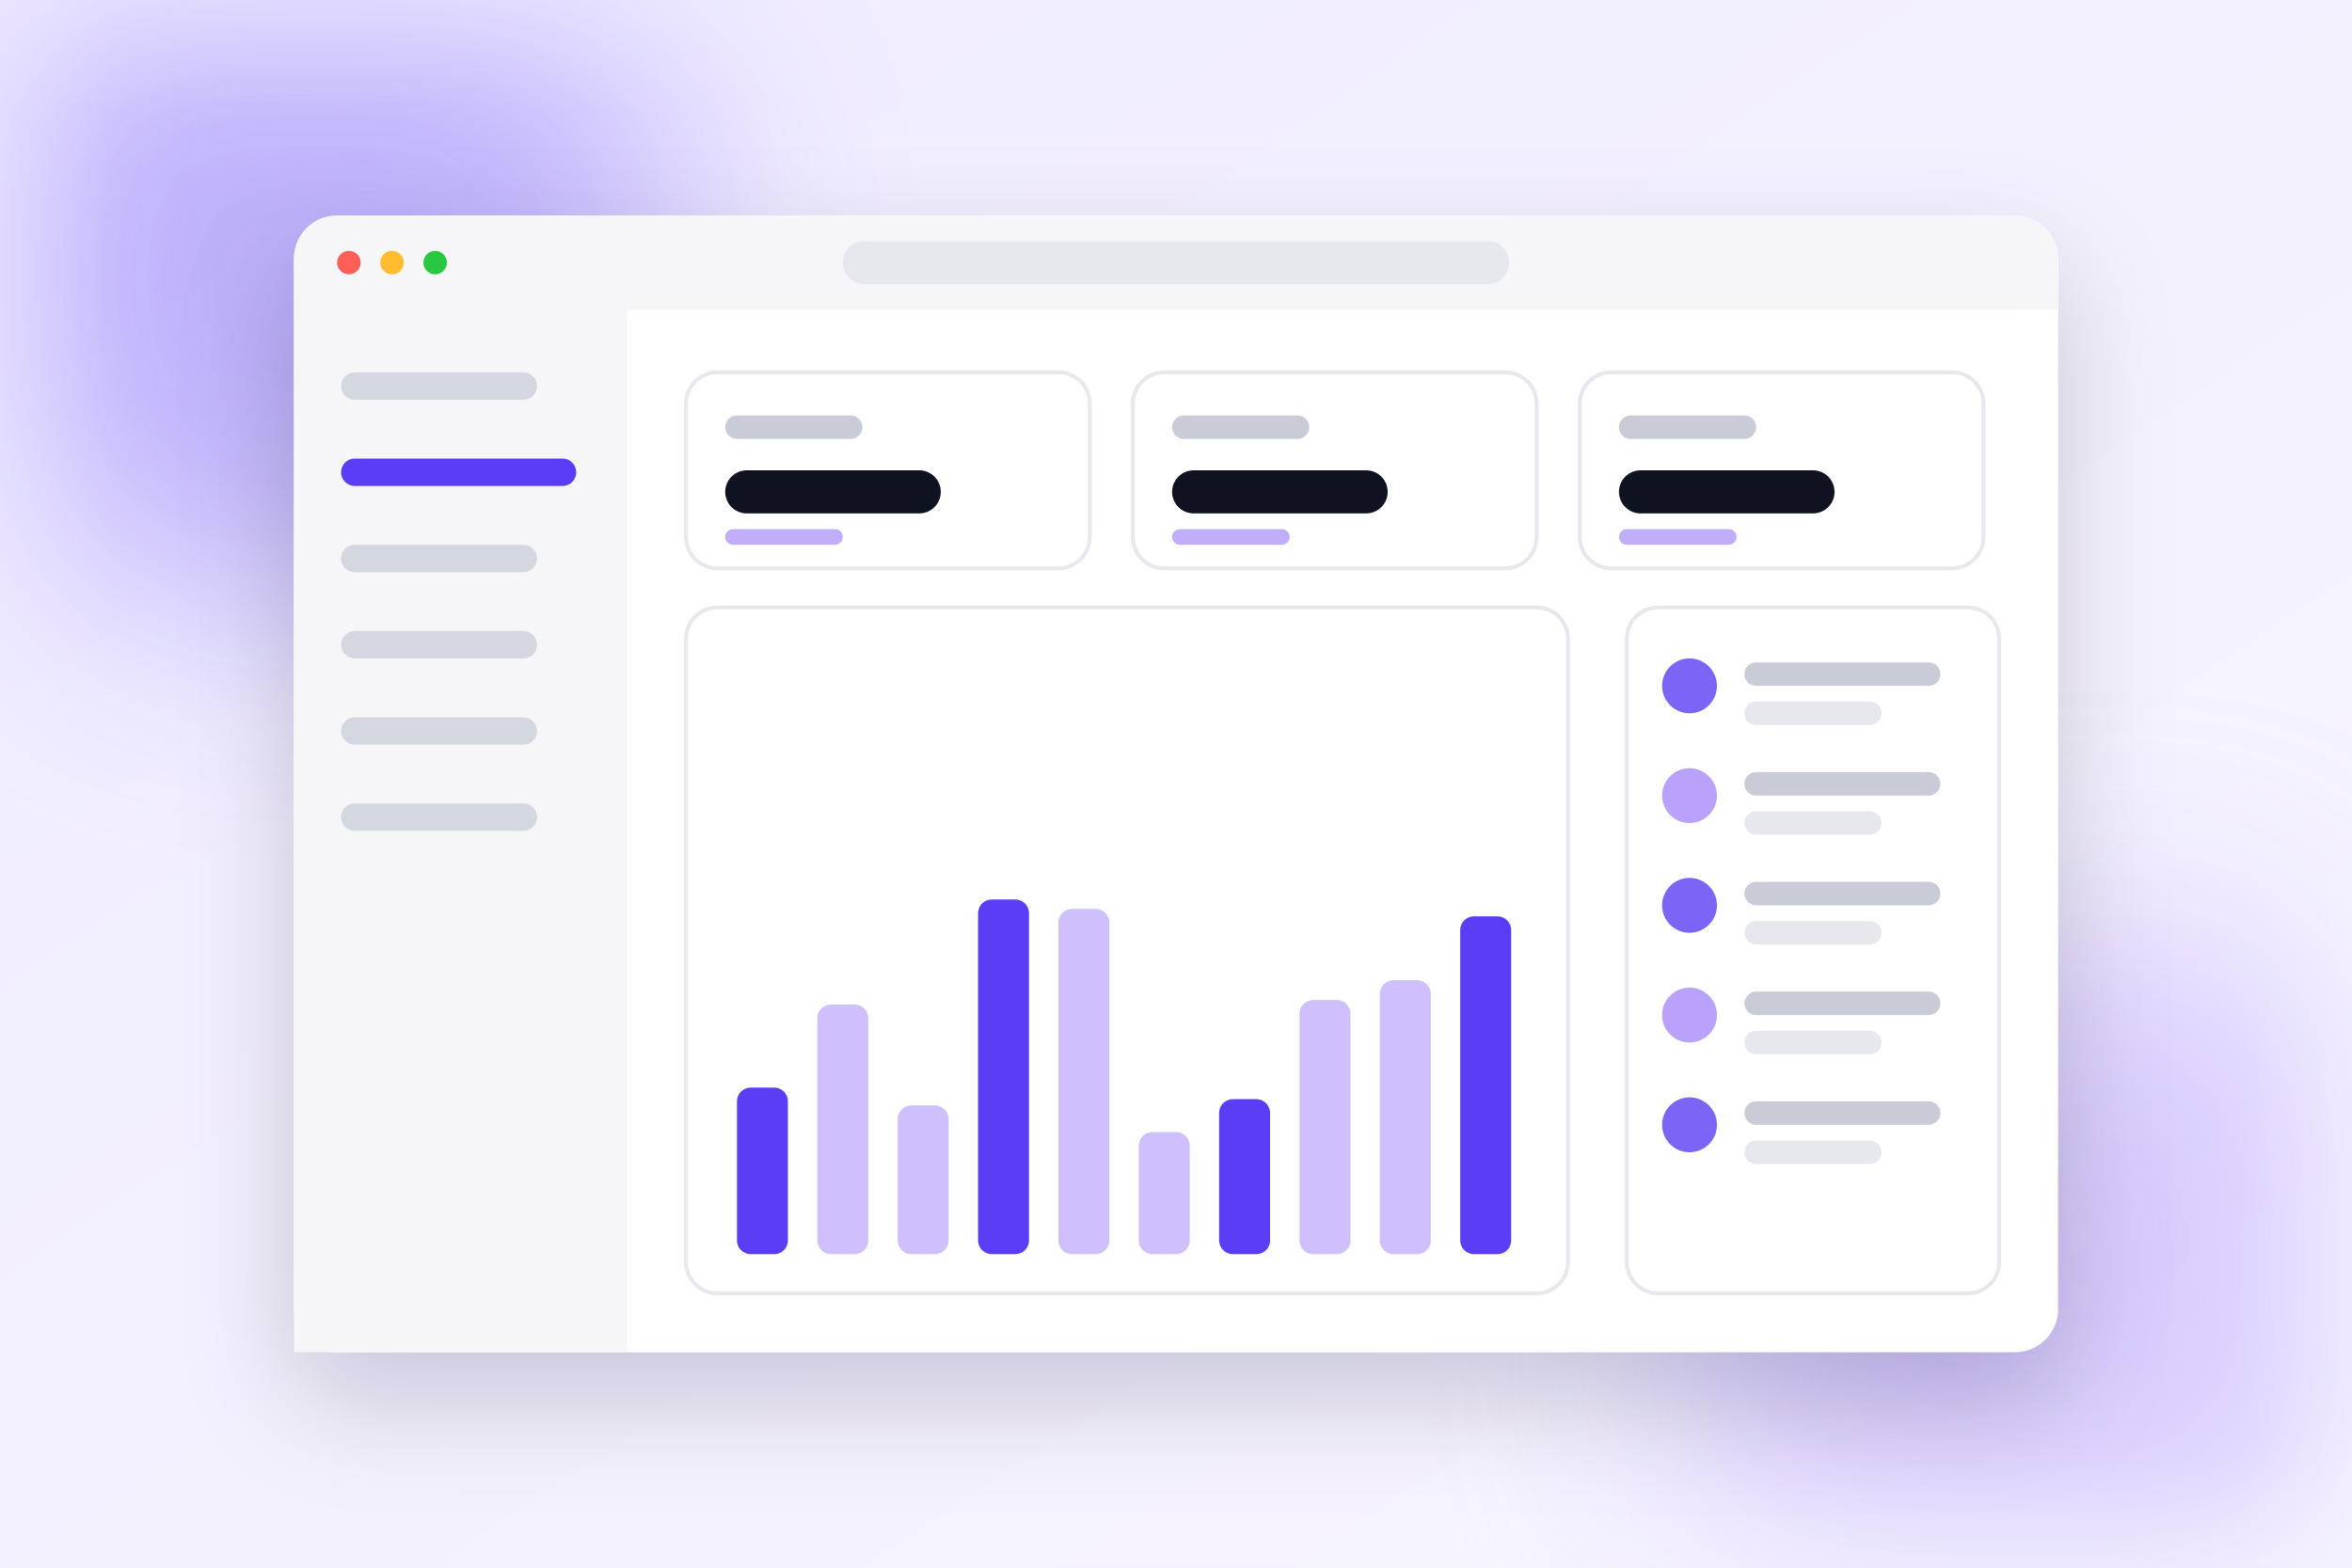
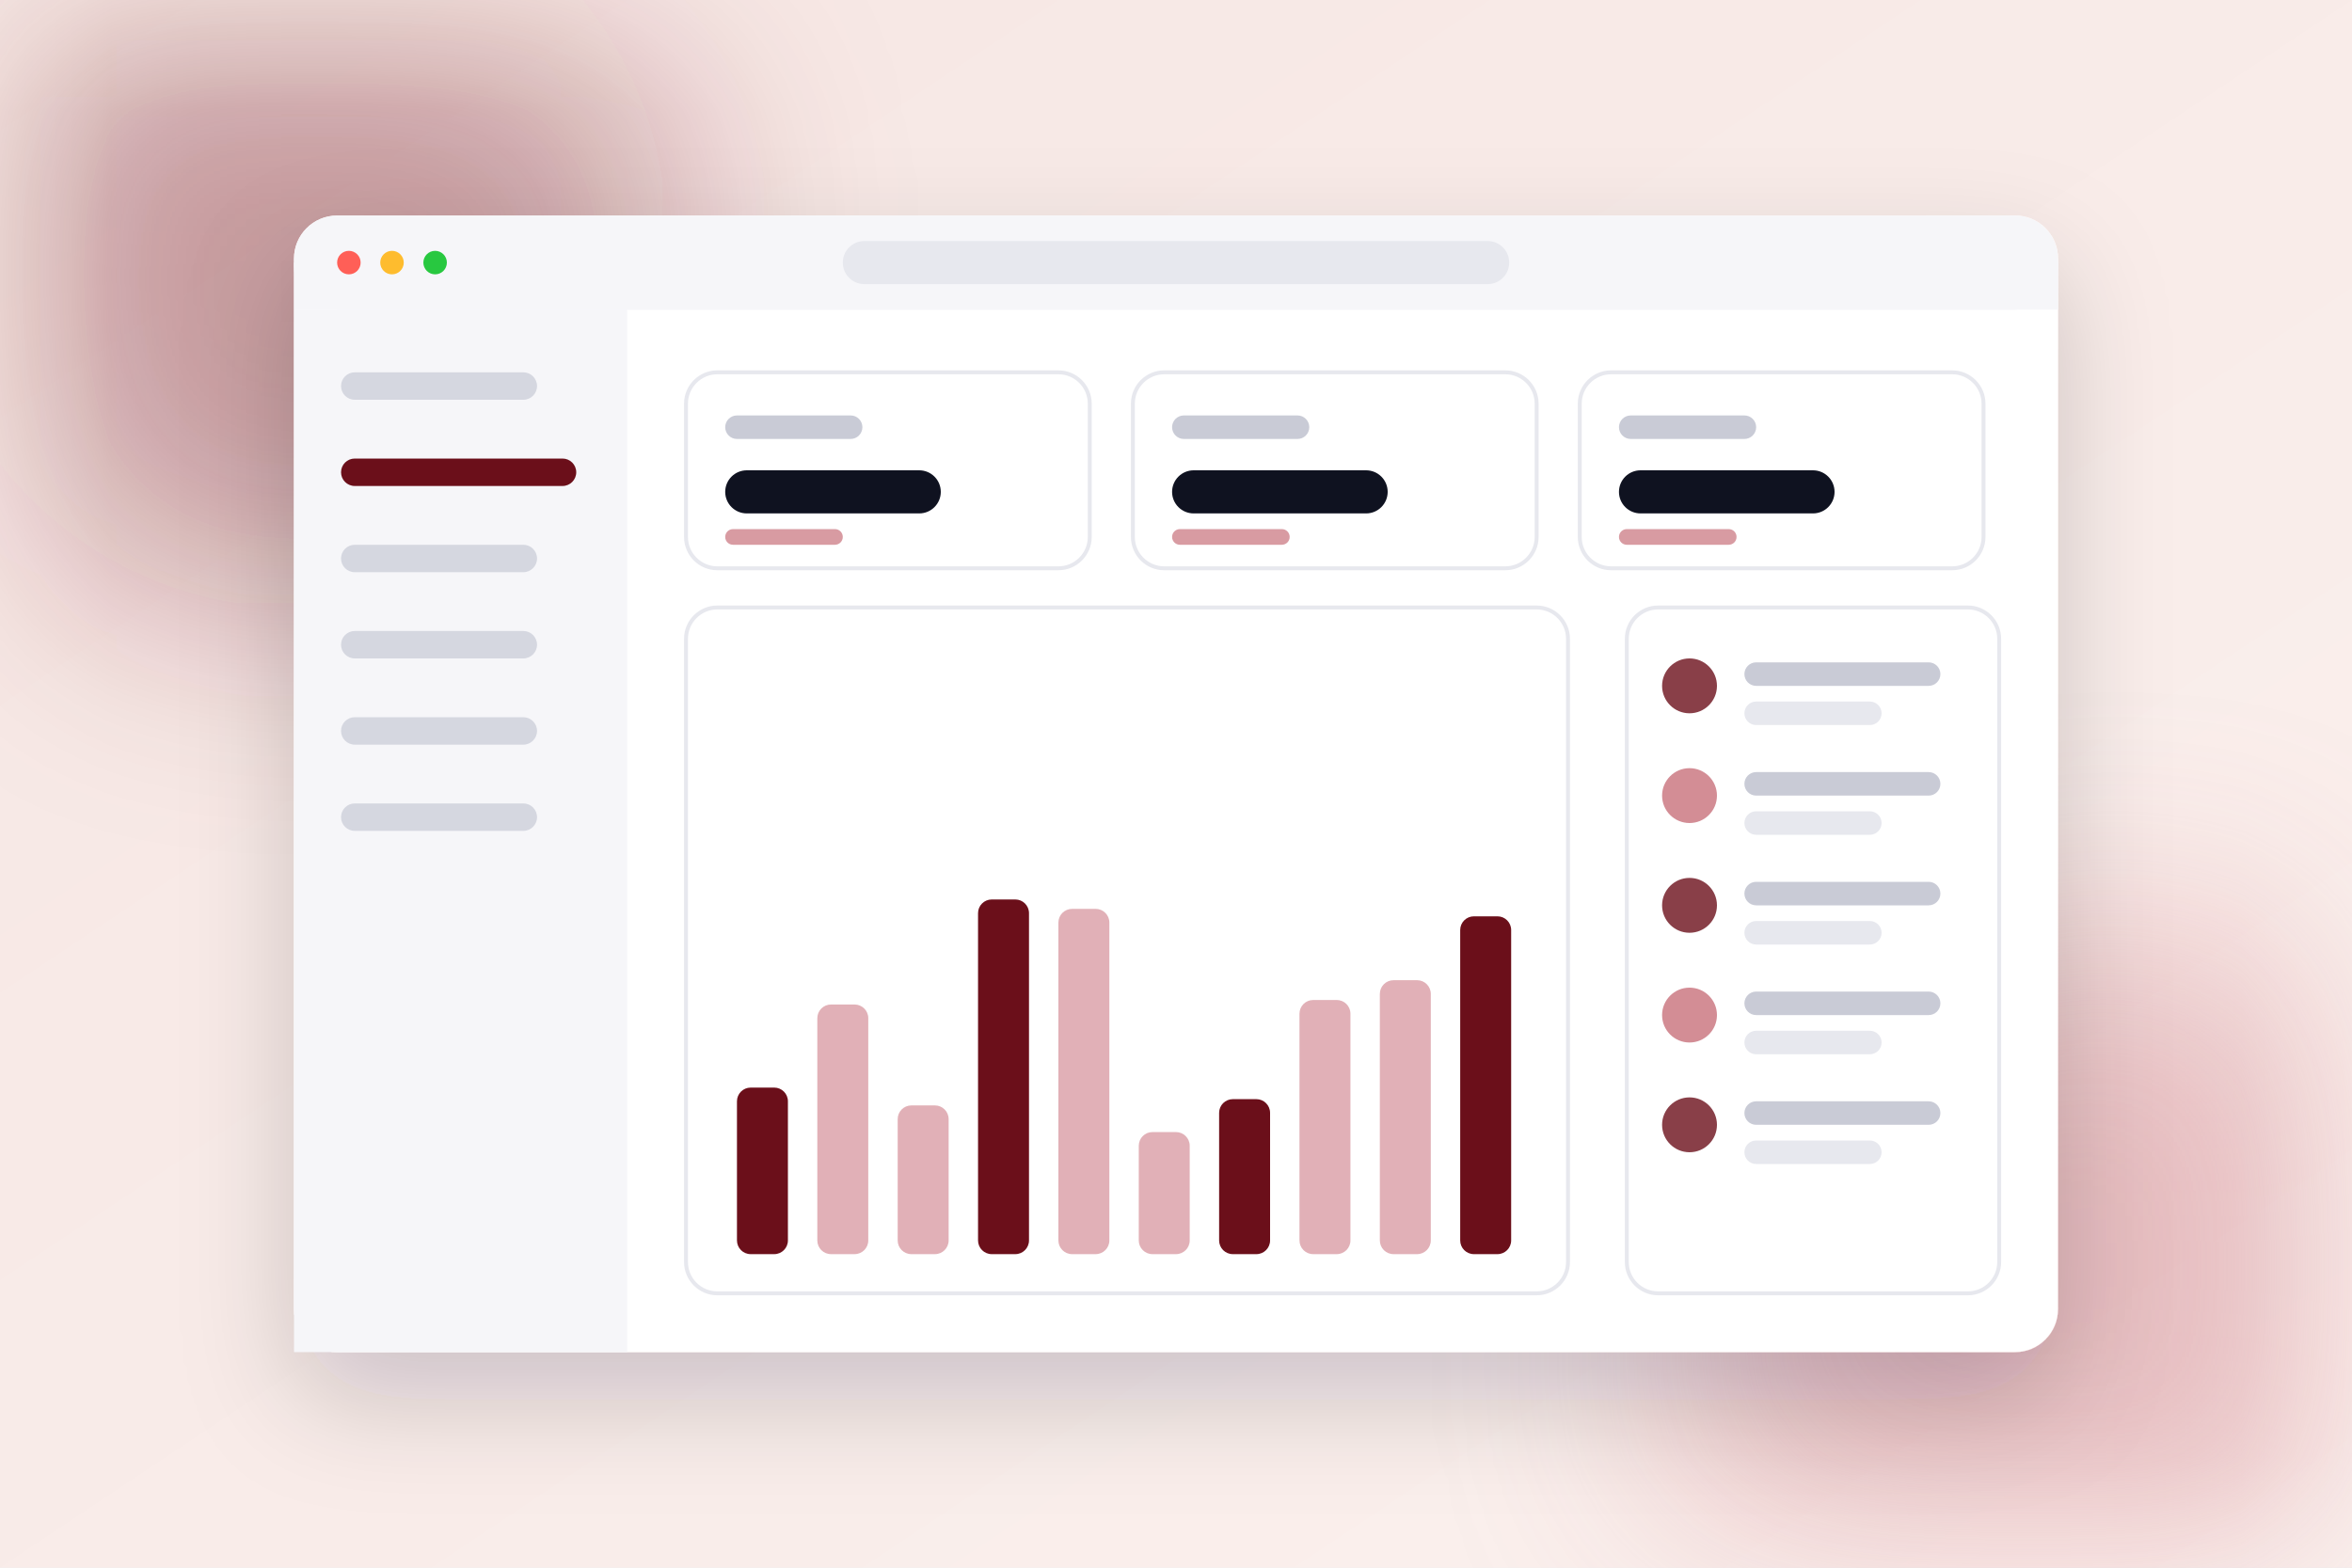
<svg xmlns="http://www.w3.org/2000/svg" viewBox="0 0 1200 800" width="1200" height="800">
  <defs>
    <linearGradient id="bg" x1="0" y1="0" x2="1" y2="1">
-       <stop offset="0" stop-color="#EFEBFF" />
-       <stop offset="1" stop-color="#F8F6FF" />
+       <stop offset="0" stop-color="#F6E6E3" />
+       <stop offset="1" stop-color="#FBF1EE" />
    </linearGradient>
    <linearGradient id="g1" x1="0" y1="0" x2="1" y2="1">
-       <stop offset="0" stop-color="#5B3DF5" />
-       <stop offset="1" stop-color="#A78BFA" />
+       <stop offset="0" stop-color="#6B0F1A" />
+       <stop offset="1" stop-color="#C8707B" />
    </linearGradient>
    <linearGradient id="g2" x1="1" y1="0" x2="0" y2="1">
-       <stop offset="0" stop-color="#A78BFA" />
-       <stop offset="1" stop-color="#5B3DF5" />
+       <stop offset="0" stop-color="#C8707B" />
+       <stop offset="1" stop-color="#6B0F1A" />
    </linearGradient>
    <filter id="blur" x="-50%" y="-50%" width="200%" height="200%">
      <feGaussianBlur stdDeviation="60" />
    </filter>
    <filter id="shadow" x="-20%" y="-20%" width="140%" height="150%">
      <feDropShadow dx="0" dy="24" stdDeviation="28" flood-color="#0F1220" flood-opacity=".18" />
    </filter>
  </defs>
  <rect width="1200" height="800" fill="url(#bg)" />
-   <circle cx="150" cy="120" r="190" fill="#5B3DF5" opacity=".35" filter="url(#blur)" />
-   <circle cx="1080" cy="700" r="220" fill="#A78BFA" opacity=".4" filter="url(#blur)" />
+   <circle cx="150" cy="120" r="190" fill="#6B0F1A" opacity=".35" filter="url(#blur)" />
+   <circle cx="1080" cy="700" r="220" fill="#C8707B" opacity=".4" filter="url(#blur)" />
  <g filter="url(#shadow)">
    <rect x="150" y="110" width="900" height="580" rx="22" fill="#fff" />
  </g>
  <rect x="150" y="110" width="900" height="48" rx="22" fill="#F6F6F9" />
  <rect x="150" y="134" width="900" height="24" fill="#F6F6F9" />
  <circle cx="178" cy="134" r="6" fill="#ff5f57" />
  <circle cx="200" cy="134" r="6" fill="#febc2e" />
  <circle cx="222" cy="134" r="6" fill="#28c840" />
  <rect x="430" y="123" width="340" height="22" rx="11" fill="#E7E8EE" />
  <rect x="150" y="158" width="170" height="532" fill="#F6F6F9" />
  <rect x="174" y="190" width="100" height="14" rx="7" fill="#D5D7E0" />
-   <rect x="174" y="234" width="120" height="14" rx="7" fill="#5B3DF5" />
+   <rect x="174" y="234" width="120" height="14" rx="7" fill="#6B0F1A" />
  <rect x="174" y="278" width="100" height="14" rx="7" fill="#D5D7E0" />
  <rect x="174" y="322" width="100" height="14" rx="7" fill="#D5D7E0" />
  <rect x="174" y="366" width="100" height="14" rx="7" fill="#D5D7E0" />
  <rect x="174" y="410" width="100" height="14" rx="7" fill="#D5D7E0" />
  <rect x="350" y="190" width="206" height="100" rx="16" fill="#fff" stroke="#E7E8EE" stroke-width="2" />
  <rect x="370" y="212" width="70" height="12" rx="6" fill="#C9CBD6" />
  <rect x="370" y="240" width="110" height="22" rx="11" fill="#0F1220" />
-   <rect x="370" y="270" width="60" height="8" rx="4" fill="#A78BFA" opacity=".7" />
+   <rect x="370" y="270" width="60" height="8" rx="4" fill="#C8707B" opacity=".7" />
  <rect x="578" y="190" width="206" height="100" rx="16" fill="#fff" stroke="#E7E8EE" stroke-width="2" />
  <rect x="598" y="212" width="70" height="12" rx="6" fill="#C9CBD6" />
  <rect x="598" y="240" width="110" height="22" rx="11" fill="#0F1220" />
-   <rect x="598" y="270" width="60" height="8" rx="4" fill="#A78BFA" opacity=".7" />
+   <rect x="598" y="270" width="60" height="8" rx="4" fill="#C8707B" opacity=".7" />
  <rect x="806" y="190" width="206" height="100" rx="16" fill="#fff" stroke="#E7E8EE" stroke-width="2" />
  <rect x="826" y="212" width="70" height="12" rx="6" fill="#C9CBD6" />
  <rect x="826" y="240" width="110" height="22" rx="11" fill="#0F1220" />
-   <rect x="826" y="270" width="60" height="8" rx="4" fill="#A78BFA" opacity=".7" />
+   <rect x="826" y="270" width="60" height="8" rx="4" fill="#C8707B" opacity=".7" />
  <rect x="350" y="310" width="450" height="350" rx="16" fill="#fff" stroke="#E7E8EE" stroke-width="2" />
-   <rect x="376" y="555" width="26" height="85" rx="7" fill="#5B3DF5" opacity="1" />
-   <rect x="417" y="512.6" width="26" height="127.4" rx="7" fill="#A78BFA" opacity="0.55" />
-   <rect x="458" y="564.1" width="26" height="75.9" rx="7" fill="#A78BFA" opacity="0.55" />
-   <rect x="499" y="459" width="26" height="181" rx="7" fill="#5B3DF5" opacity="1" />
-   <rect x="540" y="463.8" width="26" height="176.2" rx="7" fill="#A78BFA" opacity="0.55" />
-   <rect x="581" y="577.7" width="26" height="62.3" rx="7" fill="#A78BFA" opacity="0.55" />
-   <rect x="622" y="560.9" width="26" height="79.1" rx="7" fill="#5B3DF5" opacity="1" />
-   <rect x="663" y="510.3" width="26" height="129.7" rx="7" fill="#A78BFA" opacity="0.55" />
-   <rect x="704" y="500.2" width="26" height="139.8" rx="7" fill="#A78BFA" opacity="0.55" />
-   <rect x="745" y="467.6" width="26" height="172.4" rx="7" fill="#5B3DF5" opacity="1" />
+   <rect x="376" y="555" width="26" height="85" rx="7" fill="#6B0F1A" opacity="1" />
+   <rect x="417" y="512.6" width="26" height="127.4" rx="7" fill="#C8707B" opacity="0.55" />
+   <rect x="458" y="564.1" width="26" height="75.9" rx="7" fill="#C8707B" opacity="0.55" />
+   <rect x="499" y="459" width="26" height="181" rx="7" fill="#6B0F1A" opacity="1" />
+   <rect x="540" y="463.8" width="26" height="176.2" rx="7" fill="#C8707B" opacity="0.55" />
+   <rect x="581" y="577.7" width="26" height="62.3" rx="7" fill="#C8707B" opacity="0.55" />
+   <rect x="622" y="560.9" width="26" height="79.1" rx="7" fill="#6B0F1A" opacity="1" />
+   <rect x="663" y="510.3" width="26" height="129.7" rx="7" fill="#C8707B" opacity="0.55" />
+   <rect x="704" y="500.2" width="26" height="139.8" rx="7" fill="#C8707B" opacity="0.55" />
+   <rect x="745" y="467.6" width="26" height="172.4" rx="7" fill="#6B0F1A" opacity="1" />
  <rect x="830" y="310" width="190" height="350" rx="16" fill="#fff" stroke="#E7E8EE" stroke-width="2" />
-   <circle cx="862" cy="350" r="14" fill="#5B3DF5" opacity=".8" />
+   <circle cx="862" cy="350" r="14" fill="#6B0F1A" opacity=".8" />
  <rect x="890" y="338" width="100" height="12" rx="6" fill="#C9CBD6" />
  <rect x="890" y="358" width="70" height="12" rx="6" fill="#E7E8EE" />
-   <circle cx="862" cy="406" r="14" fill="#A78BFA" opacity=".8" />
+   <circle cx="862" cy="406" r="14" fill="#C8707B" opacity=".8" />
  <rect x="890" y="394" width="100" height="12" rx="6" fill="#C9CBD6" />
  <rect x="890" y="414" width="70" height="12" rx="6" fill="#E7E8EE" />
-   <circle cx="862" cy="462" r="14" fill="#5B3DF5" opacity=".8" />
+   <circle cx="862" cy="462" r="14" fill="#6B0F1A" opacity=".8" />
  <rect x="890" y="450" width="100" height="12" rx="6" fill="#C9CBD6" />
  <rect x="890" y="470" width="70" height="12" rx="6" fill="#E7E8EE" />
-   <circle cx="862" cy="518" r="14" fill="#A78BFA" opacity=".8" />
+   <circle cx="862" cy="518" r="14" fill="#C8707B" opacity=".8" />
  <rect x="890" y="506" width="100" height="12" rx="6" fill="#C9CBD6" />
  <rect x="890" y="526" width="70" height="12" rx="6" fill="#E7E8EE" />
-   <circle cx="862" cy="574" r="14" fill="#5B3DF5" opacity=".8" />
+   <circle cx="862" cy="574" r="14" fill="#6B0F1A" opacity=".8" />
  <rect x="890" y="562" width="100" height="12" rx="6" fill="#C9CBD6" />
  <rect x="890" y="582" width="70" height="12" rx="6" fill="#E7E8EE" />
</svg>
